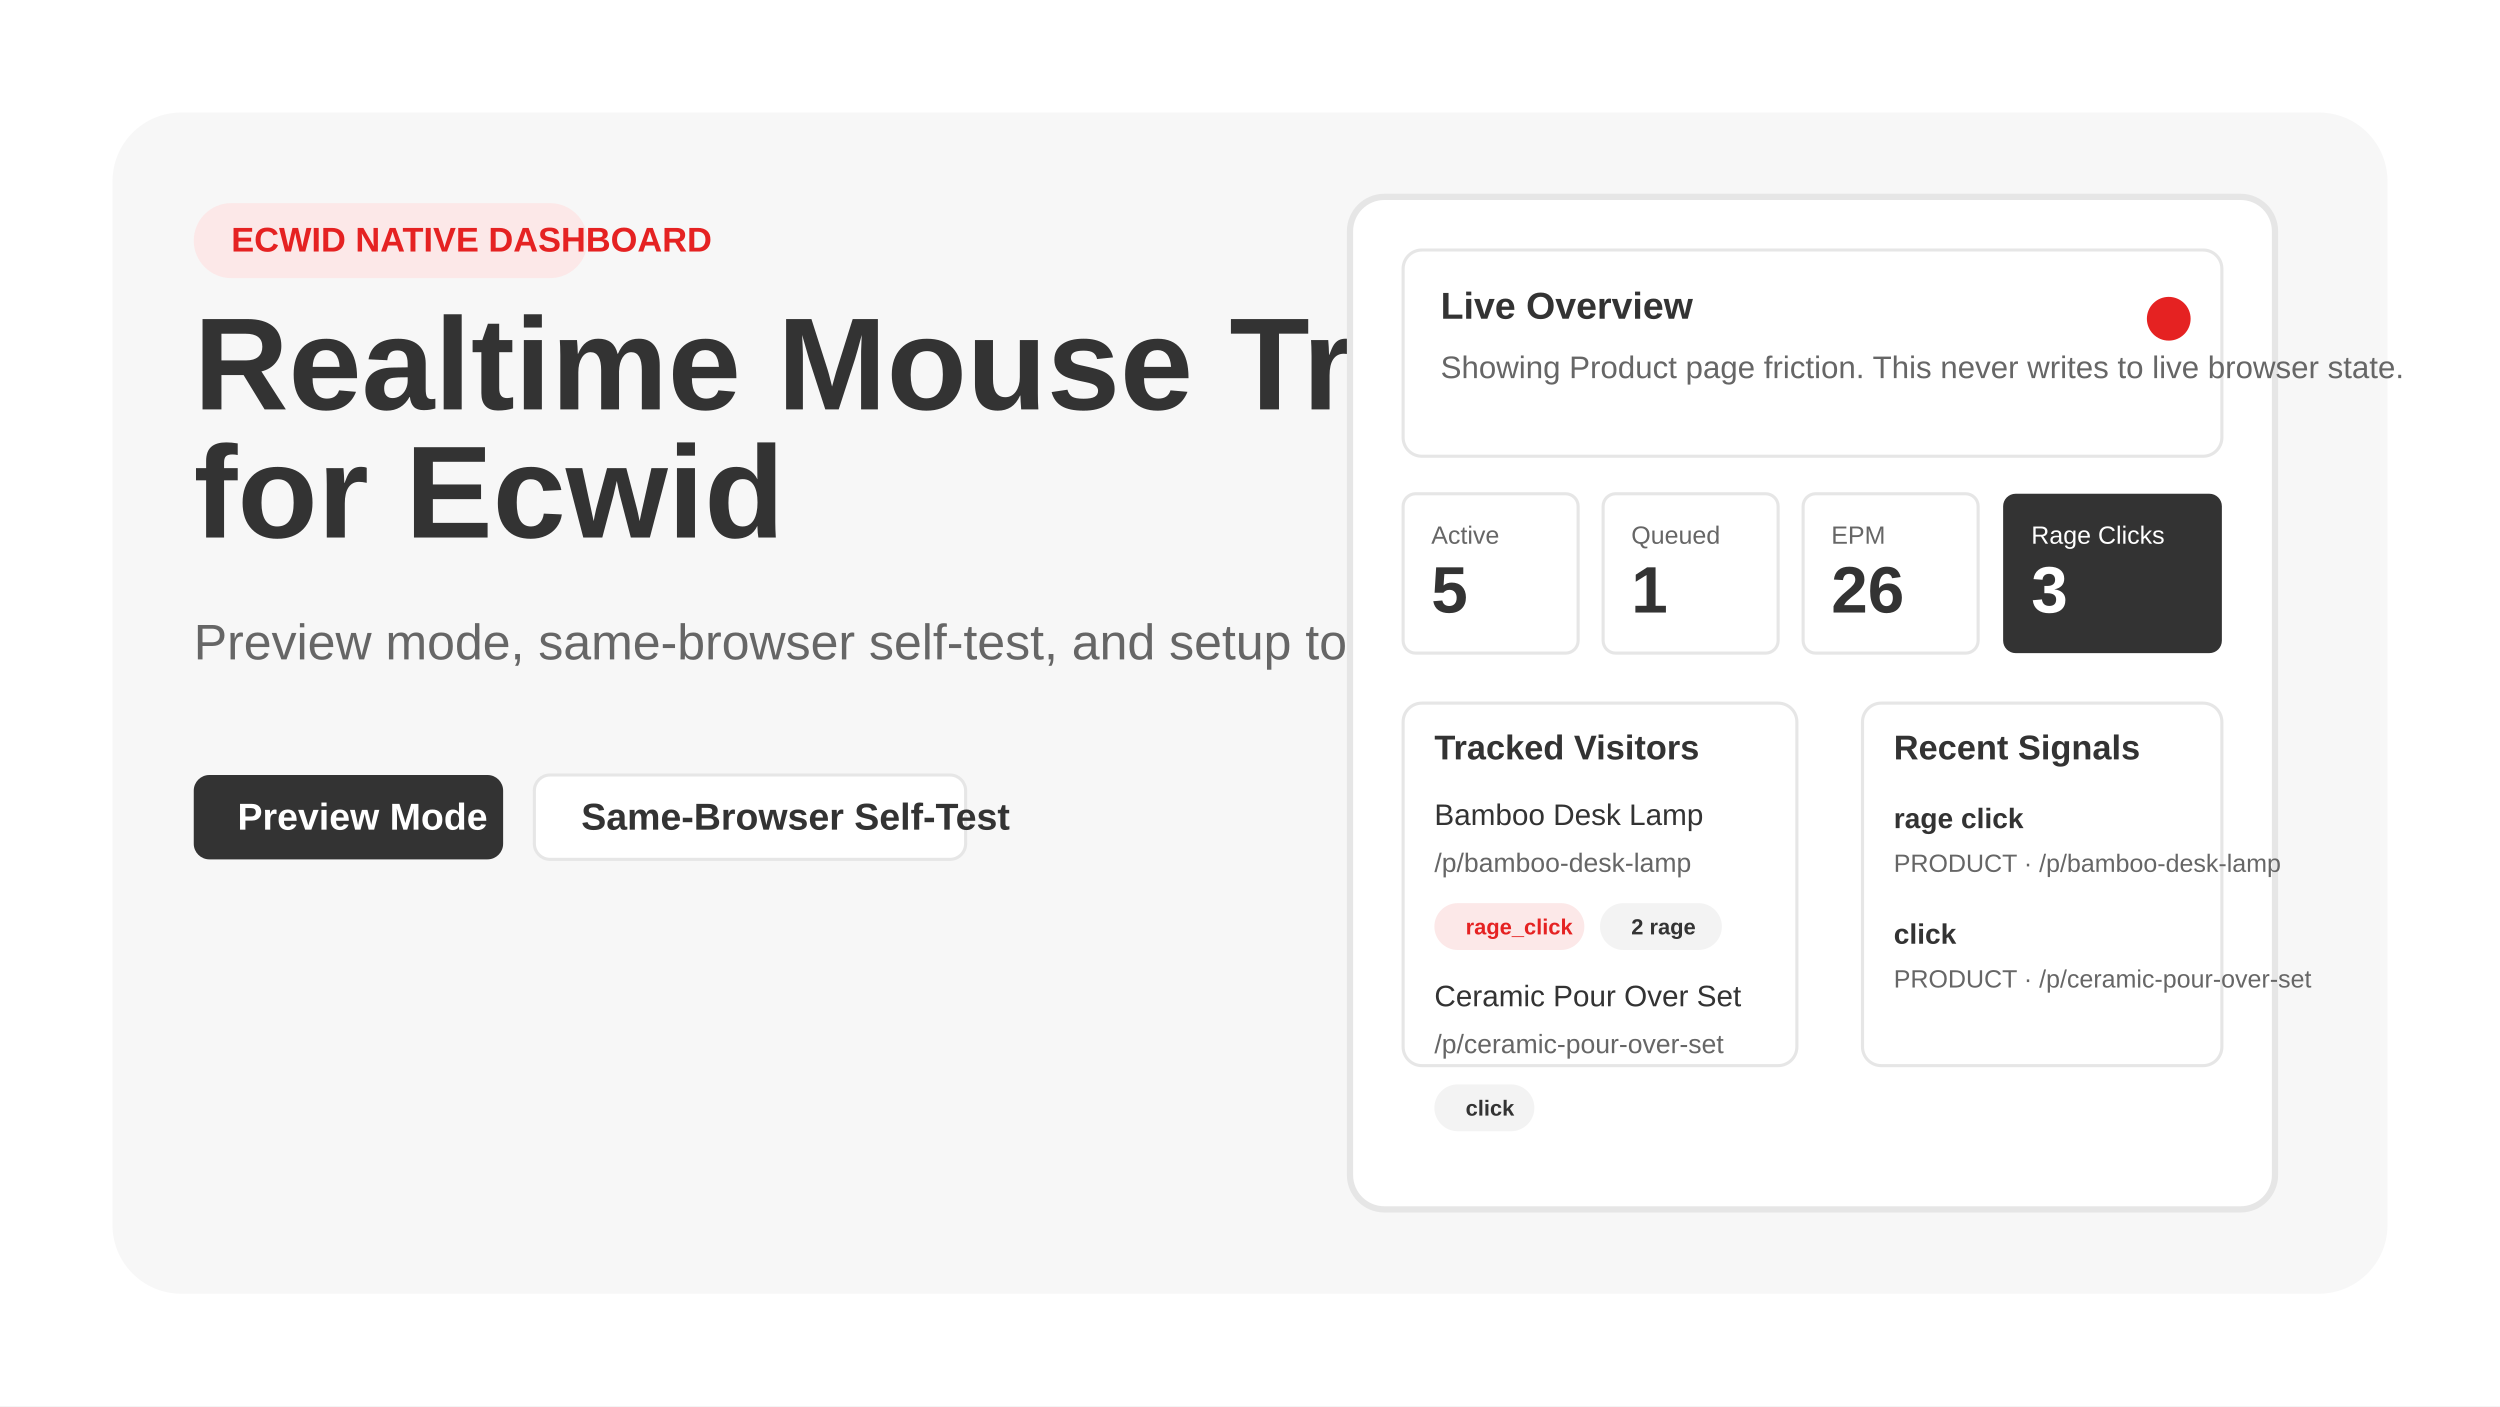
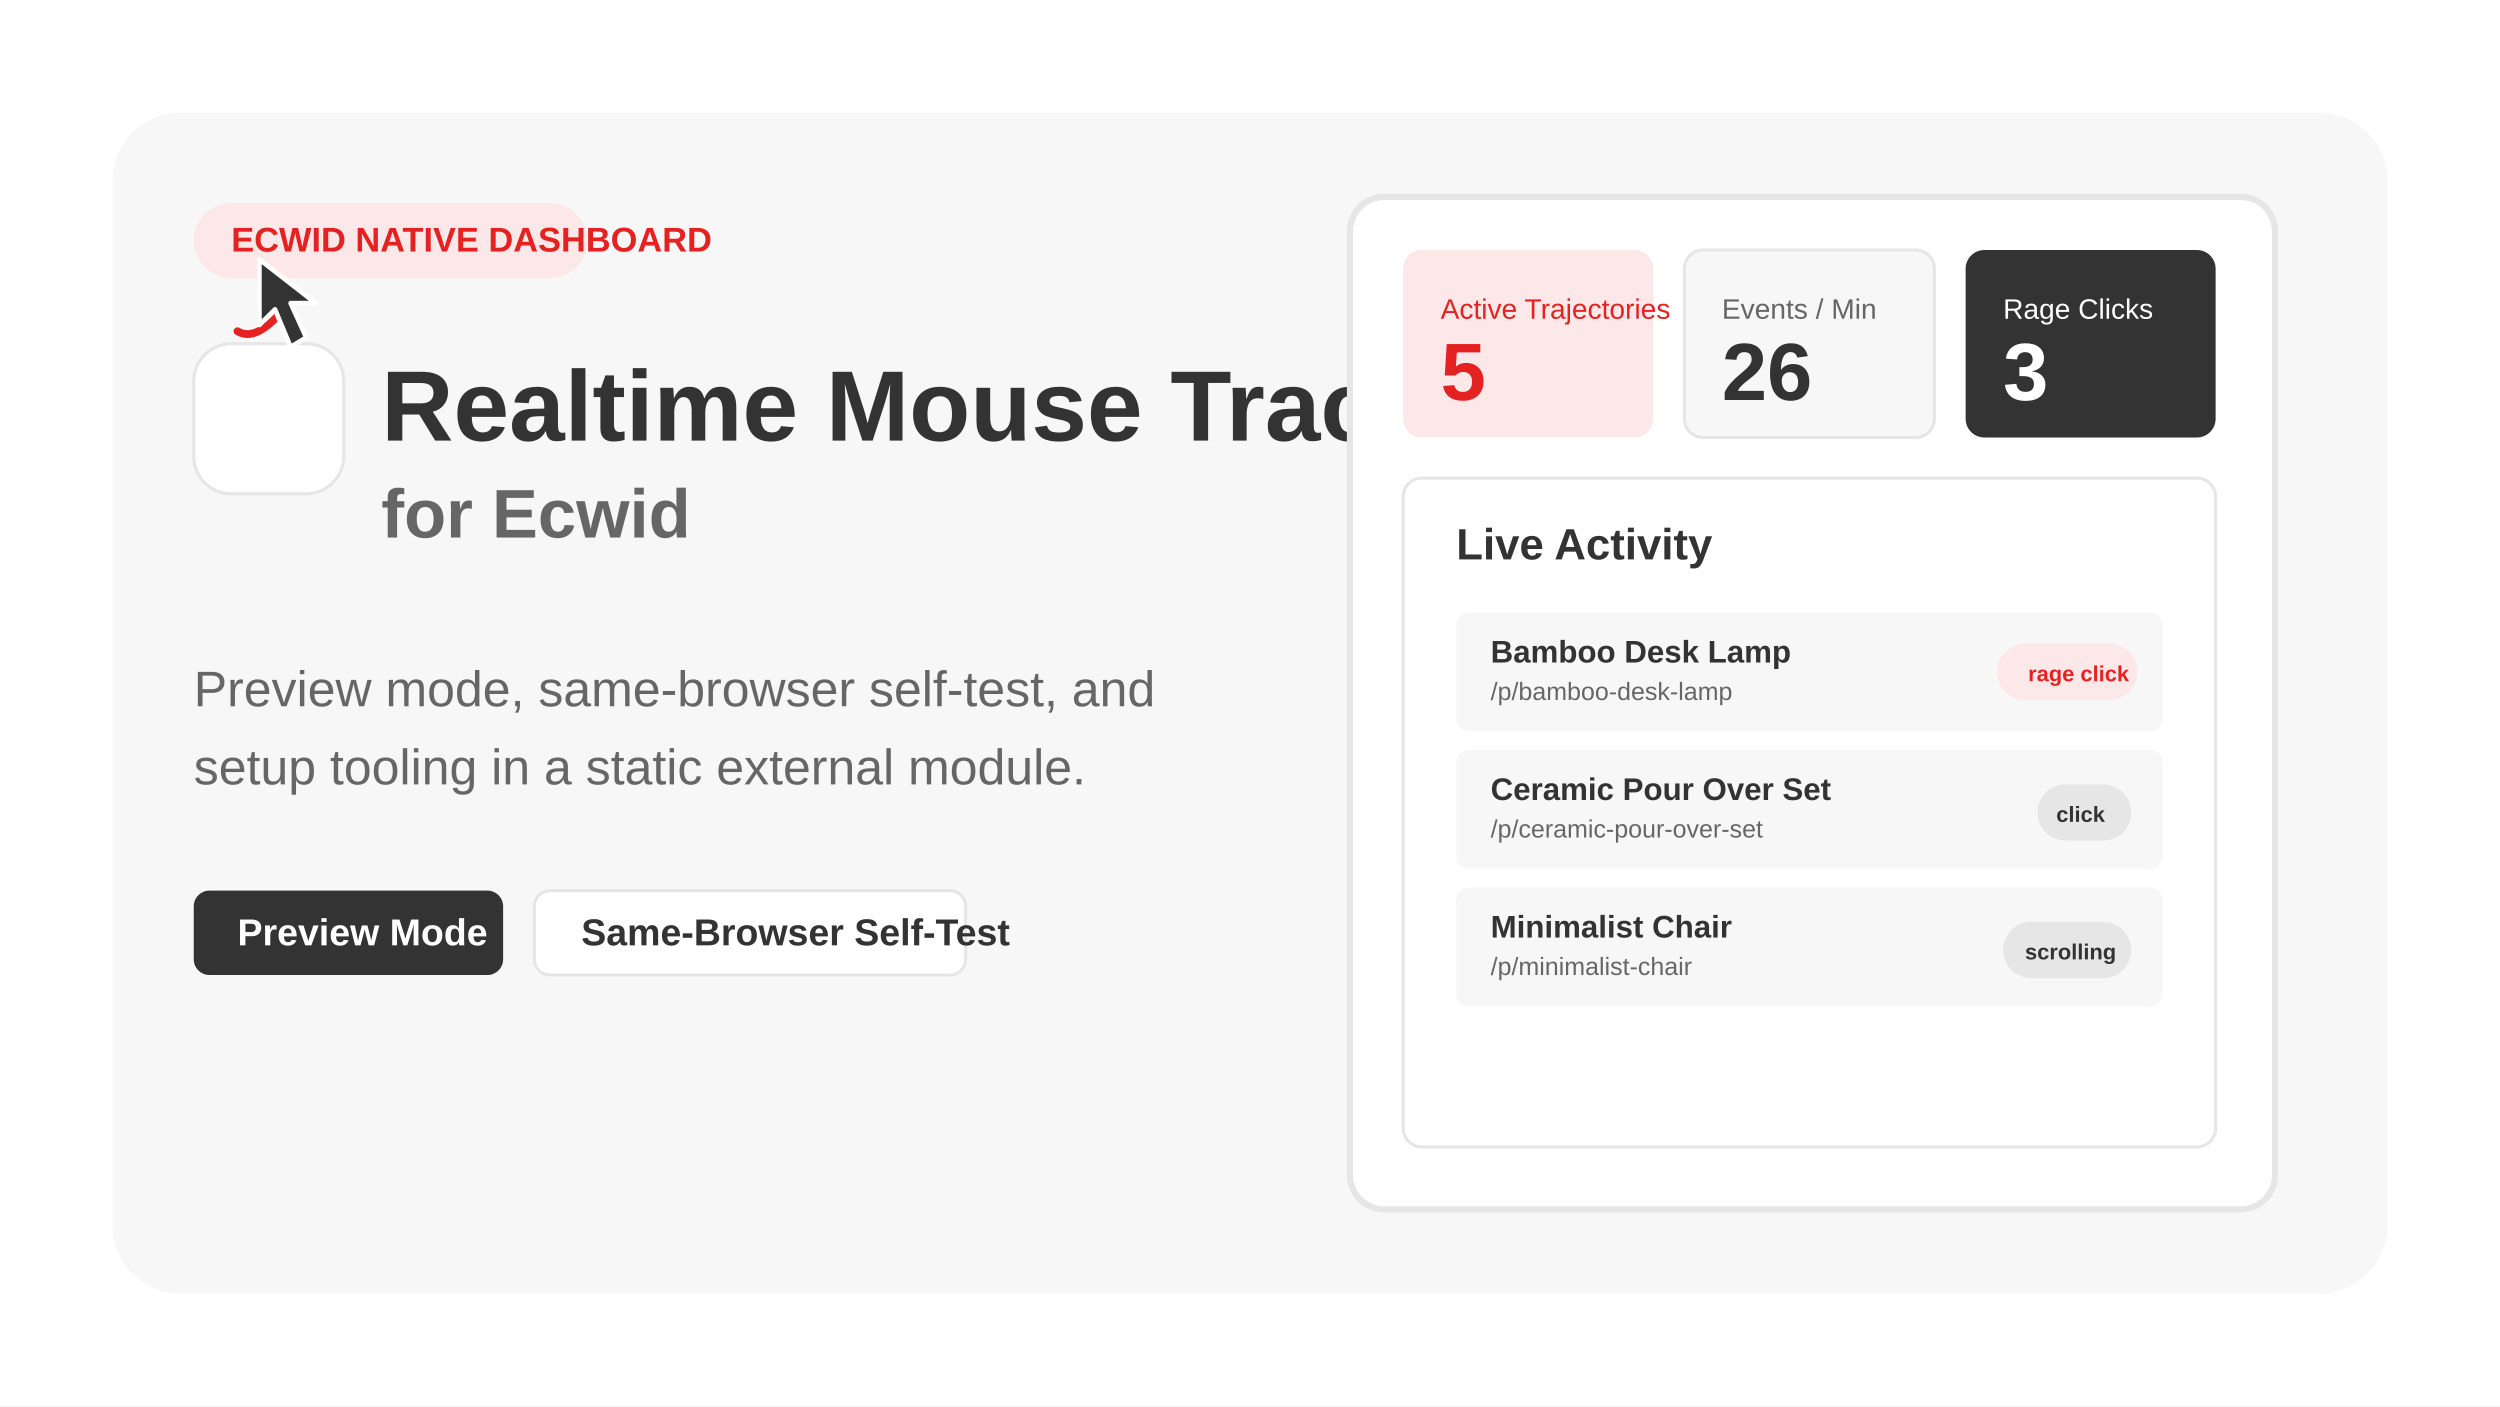
<svg xmlns="http://www.w3.org/2000/svg" width="1600" height="900" viewBox="0 0 1600 900" role="img" aria-labelledby="title desc">
  <rect width="1600" height="900" fill="#FFFFFF" />
  <rect x="72" y="72" width="1456" height="756" rx="44" fill="#F7F7F7" />
  <g transform="translate(124 130)">
    <rect x="0" y="0" width="252" height="48" rx="24" fill="#FCE8E8" />
    <text x="24" y="31" font-family="Segoe UI, Arial, sans-serif" font-size="22" font-weight="700" fill="#E52222">ECWID NATIVE DASHBOARD</text>
-     <text x="0" y="132" font-family="Segoe UI, Arial, sans-serif" font-size="84" font-weight="800" fill="#333333">Realtime Mouse Tracker</text>
-     <text x="0" y="214" font-family="Segoe UI, Arial, sans-serif" font-size="84" font-weight="800" fill="#333333">for Ecwid</text>
-     <text x="0" y="292" font-family="Segoe UI, Arial, sans-serif" font-size="32" fill="#666666">Preview mode, same-browser self-test, and setup tooling in a static app module.</text>
-     <g transform="translate(0 366)">
+     <rect x="0" y="90" width="96" height="96" fill="#FFFFFF" rx="24" stroke="#E6E6E6" stroke-width="2" />
+     <path d="M 28 82 Q 38 88 52 74 T 52 46" stroke="#E52222" stroke-width="5" stroke-linecap="round" fill="none" stroke-linejoin="round" />
+     <circle cx="52" cy="46" r="3" fill="#E52222" />
+     <polygon points="50,44 50,86 60,76 70,100 80,94 70,72 86,72" fill="#333333" stroke="#FFFFFF" stroke-width="3" stroke-linejoin="round" transform="translate(-8,-8)" />
+     <text x="120" y="152" font-family="Segoe UI, Arial, sans-serif" font-size="64" font-weight="800" fill="#333333">Realtime Mouse Tracker</text>
+     <text x="120" y="214" font-family="Segoe UI, Arial, sans-serif" font-size="44" font-weight="700" fill="#666666">for Ecwid</text>
+     <text x="0" y="322" font-family="Segoe UI, Arial, sans-serif" font-size="32" fill="#666666">Preview mode, same-browser self-test, and</text>
+     <text x="0" y="372" font-family="Segoe UI, Arial, sans-serif" font-size="32" fill="#666666">setup tooling in a static external module.</text>
+     <g transform="translate(0 440)">
      <rect x="0" y="0" width="198" height="54" rx="10" fill="#333333" />
      <text x="28" y="35" font-family="Segoe UI, Arial, sans-serif" font-size="24" font-weight="700" fill="#FFFFFF">Preview Mode</text>
      <rect x="218" y="0" width="276" height="54" rx="10" fill="#FFFFFF" stroke="#E6E6E6" stroke-width="2" />
      <text x="248" y="35" font-family="Segoe UI, Arial, sans-serif" font-size="24" font-weight="700" fill="#333333">Same-Browser Self-Test</text>
    </g>
  </g>
  <g transform="translate(864 126)">
    <rect x="0" y="0" width="592" height="648" rx="22" fill="#FFFFFF" stroke="#E6E6E6" stroke-width="4" />
-     <rect x="34" y="34" width="524" height="132" rx="12" fill="#FFFFFF" stroke="#E6E6E6" stroke-width="2" />
-     <text x="58" y="78" font-family="Segoe UI, Arial, sans-serif" font-size="24" font-weight="700" fill="#333333">Live Overview</text>
-     <text x="58" y="116" font-family="Segoe UI, Arial, sans-serif" font-size="20" fill="#666666">Showing Product page friction. This never writes to live browser state.</text>
-     <circle cx="524" cy="78" r="14" fill="#E52222" />
-     <g transform="translate(34 190)">
-       <rect x="0" y="0" width="112" height="102" rx="8" fill="#FFFFFF" stroke="#E6E6E6" stroke-width="2" />
-       <text x="18" y="32" font-family="Segoe UI, Arial, sans-serif" font-size="16" fill="#666666">Active</text>
-       <text x="18" y="76" font-family="Segoe UI, Arial, sans-serif" font-size="42" font-weight="800" fill="#333333">5</text>
-       <rect x="128" y="0" width="112" height="102" rx="8" fill="#FFFFFF" stroke="#E6E6E6" stroke-width="2" />
-       <text x="146" y="32" font-family="Segoe UI, Arial, sans-serif" font-size="16" fill="#666666">Queued</text>
-       <text x="146" y="76" font-family="Segoe UI, Arial, sans-serif" font-size="42" font-weight="800" fill="#333333">1</text>
-       <rect x="256" y="0" width="112" height="102" rx="8" fill="#FFFFFF" stroke="#E6E6E6" stroke-width="2" />
-       <text x="274" y="32" font-family="Segoe UI, Arial, sans-serif" font-size="16" fill="#666666">EPM</text>
-       <text x="274" y="76" font-family="Segoe UI, Arial, sans-serif" font-size="42" font-weight="800" fill="#333333">26</text>
-       <rect x="384" y="0" width="140" height="102" rx="8" fill="#333333" />
-       <text x="402" y="32" font-family="Segoe UI, Arial, sans-serif" font-size="16" fill="#FFFFFF">Rage Clicks</text>
-       <text x="402" y="76" font-family="Segoe UI, Arial, sans-serif" font-size="42" font-weight="800" fill="#FFFFFF">3</text>
+     <g transform="translate(34 34)">
+       <rect x="0" y="0" width="160" height="120" rx="12" fill="#FCE8E8" />
+       <text x="24" y="44" font-family="Segoe UI, Arial, sans-serif" font-size="18" fill="#E52222">Active Trajectories</text>
+       <text x="24" y="96" font-family="Segoe UI, Arial, sans-serif" font-size="52" font-weight="800" fill="#E52222">5</text>
+       <rect x="180" y="0" width="160" height="120" rx="12" fill="#F7F7F7" stroke="#E6E6E6" stroke-width="2" />
+       <text x="204" y="44" font-family="Segoe UI, Arial, sans-serif" font-size="18" fill="#666666">Events / Min</text>
+       <text x="204" y="96" font-family="Segoe UI, Arial, sans-serif" font-size="52" font-weight="800" fill="#333333">26</text>
+       <rect x="360" y="0" width="160" height="120" rx="12" fill="#333333" />
+       <text x="384" y="44" font-family="Segoe UI, Arial, sans-serif" font-size="18" fill="#FFFFFF">Rage Clicks</text>
+       <text x="384" y="96" font-family="Segoe UI, Arial, sans-serif" font-size="52" font-weight="800" fill="#FFFFFF">3</text>
    </g>
-     <g transform="translate(34 324)">
-       <rect x="0" y="0" width="252" height="232" rx="12" fill="#FFFFFF" stroke="#E6E6E6" stroke-width="2" />
-       <text x="20" y="36" font-family="Segoe UI, Arial, sans-serif" font-size="22" font-weight="700" fill="#333333">Tracked Visitors</text>
-       <text x="20" y="78" font-family="Segoe UI, Arial, sans-serif" font-size="19" fill="#333333">Bamboo Desk Lamp</text>
-       <text x="20" y="108" font-family="Segoe UI, Arial, sans-serif" font-size="17" fill="#666666">/p/bamboo-desk-lamp</text>
-       <rect x="20" y="128" width="96" height="30" rx="15" fill="#FCE8E8" />
-       <text x="40" y="148" font-family="Segoe UI, Arial, sans-serif" font-size="14" font-weight="700" fill="#E52222">rage_click</text>
-       <rect x="126" y="128" width="78" height="30" rx="15" fill="#F3F3F3" />
-       <text x="146" y="148" font-family="Segoe UI, Arial, sans-serif" font-size="14" font-weight="700" fill="#333333">2 rage</text>
-       <text x="20" y="194" font-family="Segoe UI, Arial, sans-serif" font-size="19" fill="#333333">Ceramic Pour Over Set</text>
-       <text x="20" y="224" font-family="Segoe UI, Arial, sans-serif" font-size="17" fill="#666666">/p/ceramic-pour-over-set</text>
-       <rect x="20" y="244" width="64" height="30" rx="15" fill="#F3F3F3" />
-       <text x="40" y="264" font-family="Segoe UI, Arial, sans-serif" font-size="14" font-weight="700" fill="#333333">click</text>
-       <rect x="294" y="0" width="230" height="232" rx="12" fill="#FFFFFF" stroke="#E6E6E6" stroke-width="2" />
-       <text x="314" y="36" font-family="Segoe UI, Arial, sans-serif" font-size="22" font-weight="700" fill="#333333">Recent Signals</text>
-       <text x="314" y="80" font-family="Segoe UI, Arial, sans-serif" font-size="18" font-weight="700" fill="#333333">rage click</text>
-       <text x="314" y="108" font-family="Segoe UI, Arial, sans-serif" font-size="16" fill="#666666">PRODUCT · /p/bamboo-desk-lamp</text>
-       <text x="314" y="154" font-family="Segoe UI, Arial, sans-serif" font-size="18" font-weight="700" fill="#333333">click</text>
-       <text x="314" y="182" font-family="Segoe UI, Arial, sans-serif" font-size="16" fill="#666666">PRODUCT · /p/ceramic-pour-over-set</text>
+     <g transform="translate(34 180)">
+       <rect x="0" y="0" width="520" height="428" rx="12" fill="#FFFFFF" stroke="#E6E6E6" stroke-width="2" />
+       <text x="34" y="52" font-family="Segoe UI, Arial, sans-serif" font-size="28" font-weight="700" fill="#333333">Live Activity</text>
+       <rect x="34" y="86" width="452" height="76" rx="8" fill="#F7F7F7" />
+       <text x="56" y="118" font-family="Segoe UI, Arial, sans-serif" font-size="20" font-weight="700" fill="#333333">Bamboo Desk Lamp</text>
+       <text x="56" y="142" font-family="Segoe UI, Arial, sans-serif" font-size="16" fill="#666666">/p/bamboo-desk-lamp</text>
+       <rect x="380" y="106" width="90" height="36" rx="18" fill="#FCE8E8" />
+       <text x="400" y="130" font-family="Segoe UI, Arial, sans-serif" font-size="14" font-weight="700" fill="#E52222">rage click</text>
+       <rect x="34" y="174" width="452" height="76" rx="8" fill="#F7F7F7" />
+       <text x="56" y="206" font-family="Segoe UI, Arial, sans-serif" font-size="20" font-weight="700" fill="#333333">Ceramic Pour Over Set</text>
+       <text x="56" y="230" font-family="Segoe UI, Arial, sans-serif" font-size="16" fill="#666666">/p/ceramic-pour-over-set</text>
+       <rect x="406" y="196" width="60" height="36" rx="18" fill="#E6E6E6" />
+       <text x="418" y="220" font-family="Segoe UI, Arial, sans-serif" font-size="14" font-weight="700" fill="#333333">click</text>
+       <rect x="34" y="262" width="452" height="76" rx="8" fill="#F7F7F7" />
+       <text x="56" y="294" font-family="Segoe UI, Arial, sans-serif" font-size="20" font-weight="700" fill="#333333">Minimalist Chair</text>
+       <text x="56" y="318" font-family="Segoe UI, Arial, sans-serif" font-size="16" fill="#666666">/p/minimalist-chair</text>
+       <rect x="384" y="284" width="82" height="36" rx="18" fill="#E6E6E6" />
+       <text x="398" y="308" font-family="Segoe UI, Arial, sans-serif" font-size="14" font-weight="700" fill="#333333">scrolling</text>
    </g>
  </g>
</svg>
